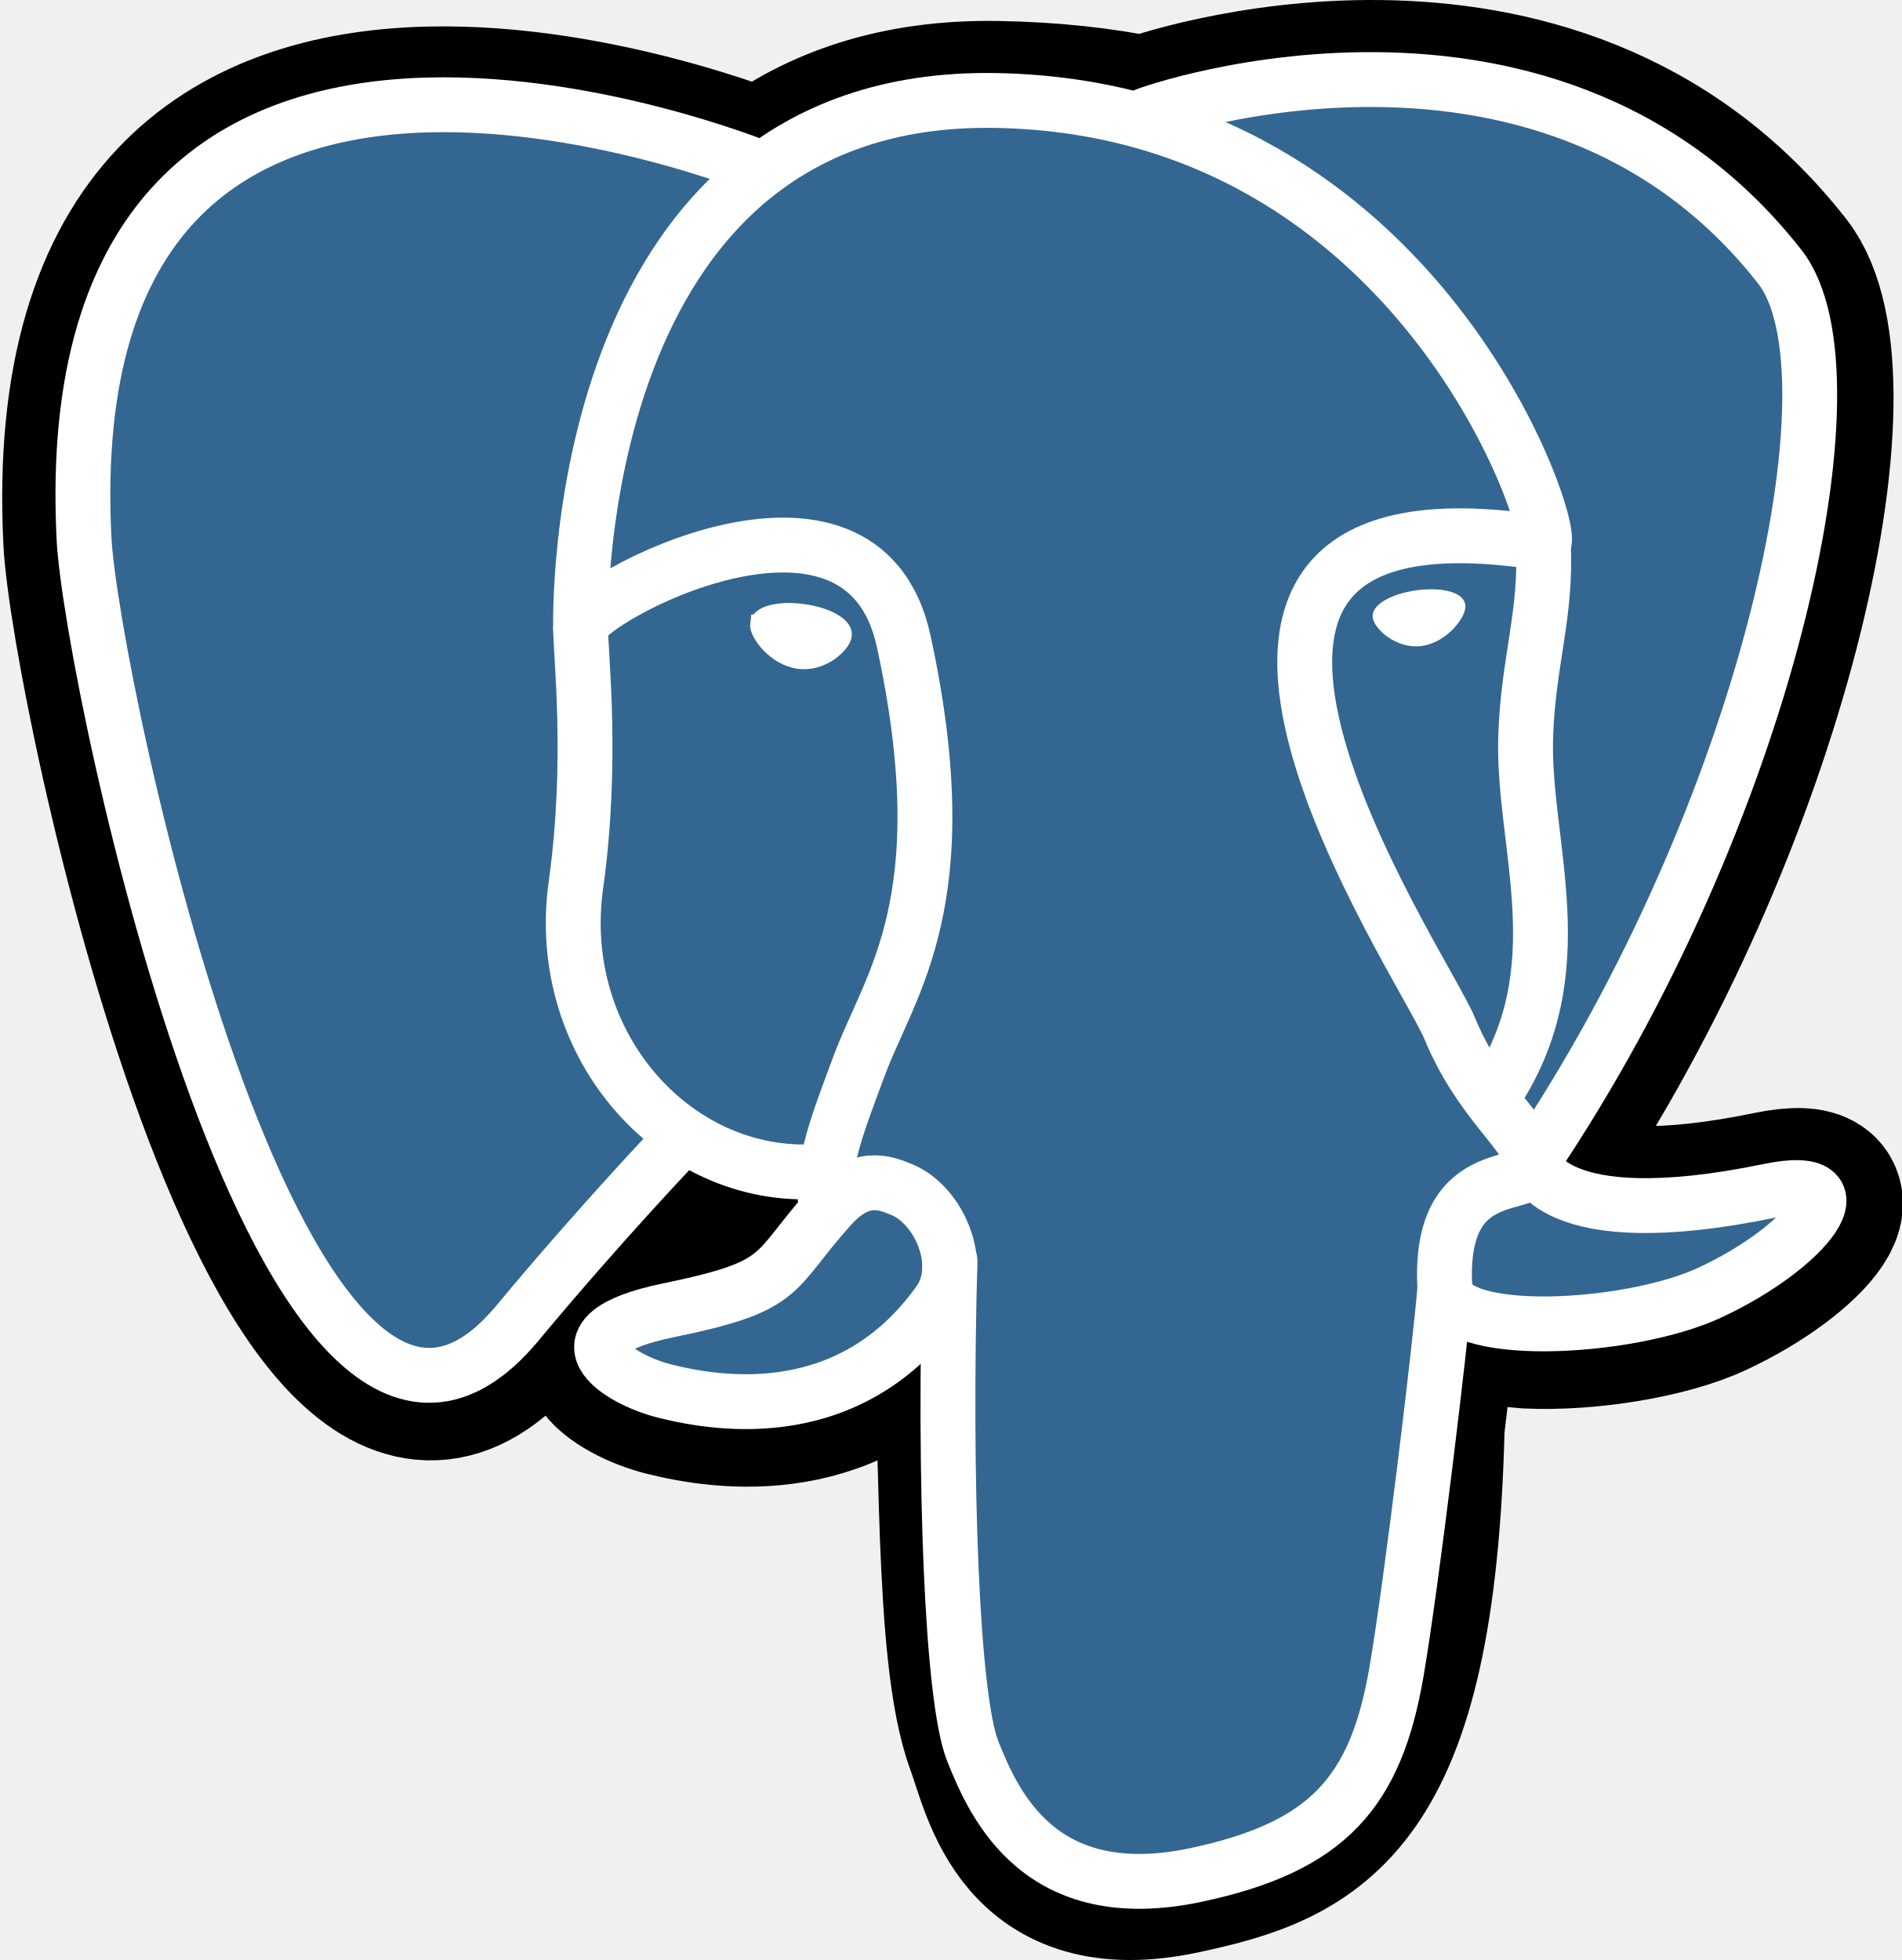
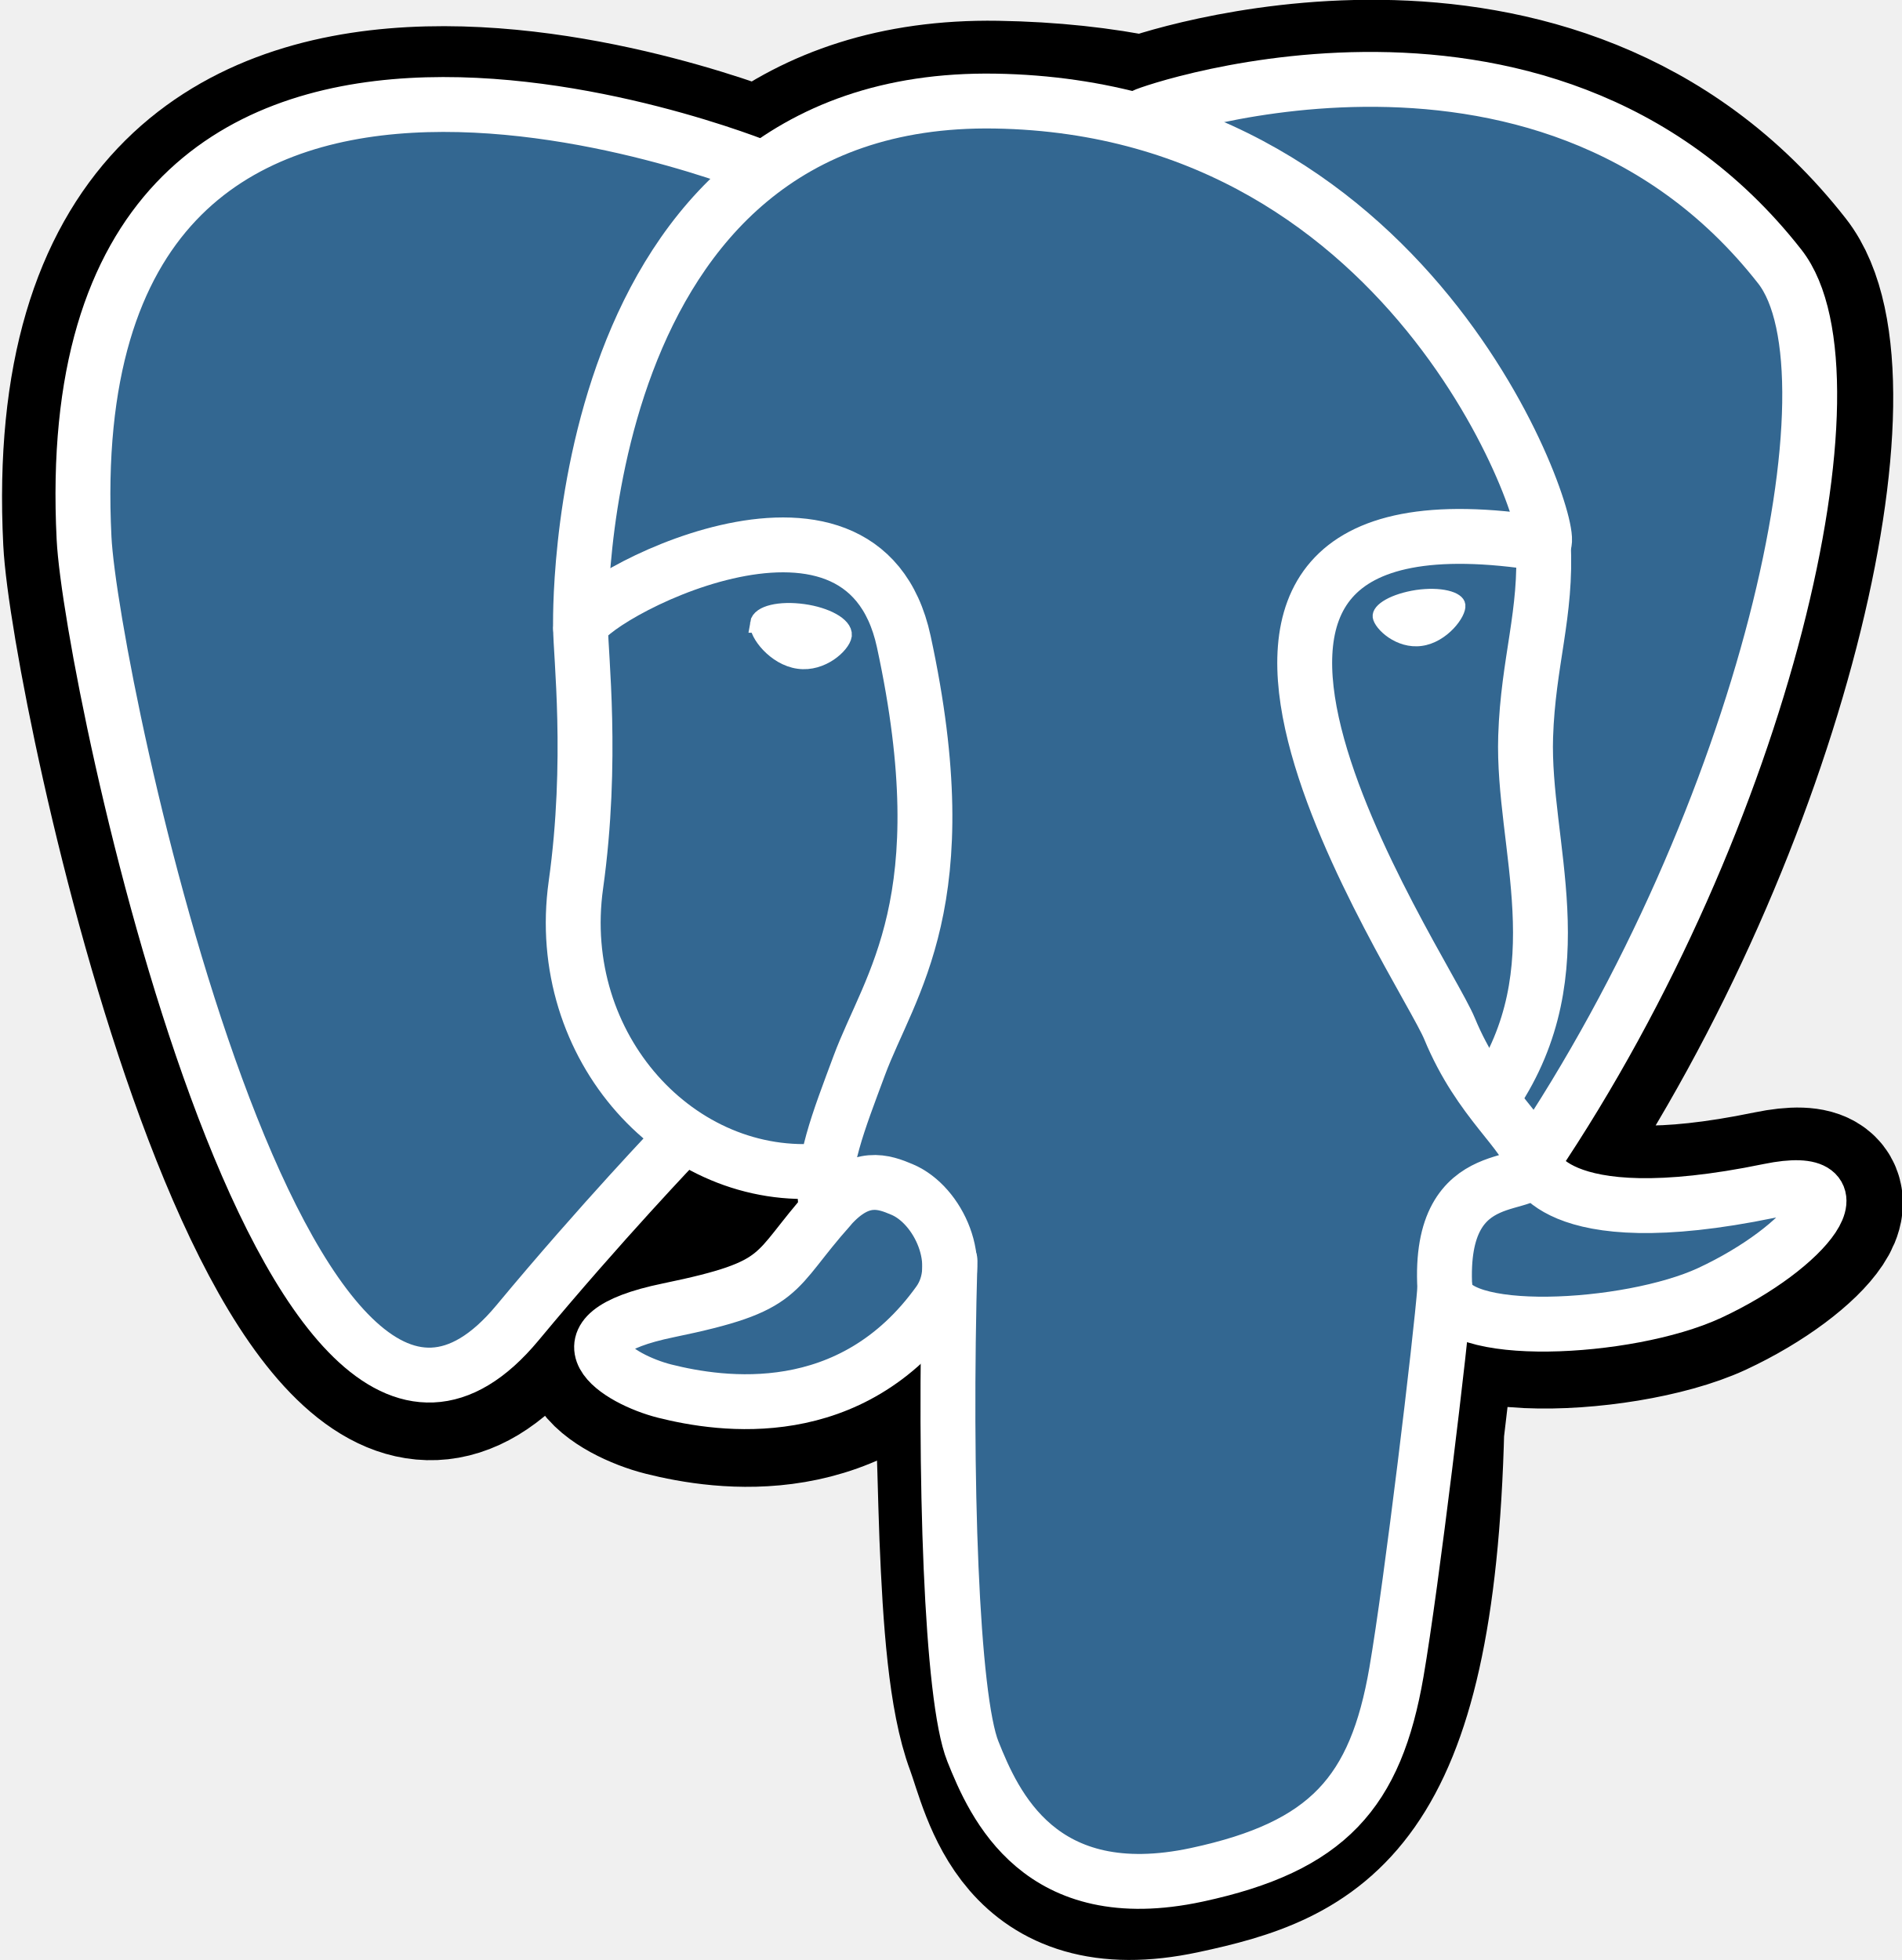
- <svg xmlns="http://www.w3.org/2000/svg" width="432.071pt" height="445.383pt" viewBox="0 0 432.071 445.383" xml:space="preserve">
-   <g id="orginal" style="fill-rule:nonzero;clip-rule:nonzero;stroke:#000000;stroke-miterlimit:4;">
- 	</g>
-   <g id="Layer_x0020_3" style="fill-rule:nonzero;clip-rule:nonzero;fill:none;stroke:#FFFFFF;stroke-width:12.465;stroke-linecap:round;stroke-linejoin:round;stroke-miterlimit:4;">
-     <path style="fill:#000000;stroke:#000000;stroke-width:37.395;stroke-linecap:butt;stroke-linejoin:miter;" d="M323.205,324.227c2.833-23.601,1.984-27.062,19.563-23.239l4.463,0.392c13.517,0.615,31.199-2.174,41.587-7c22.362-10.376,35.622-27.7,13.572-23.148c-50.297,10.376-53.755-6.655-53.755-6.655c53.111-78.803,75.313-178.836,56.149-203.322    C352.514-5.534,262.036,26.049,260.522,26.869l-0.482,0.089c-9.938-2.062-21.06-3.294-33.554-3.496c-22.761-0.374-40.032,5.967-53.133,15.904c0,0-161.408-66.498-153.899,83.628c1.597,31.936,45.777,241.655,98.47,178.31    c19.259-23.163,37.871-42.748,37.871-42.748c9.242,6.14,20.307,9.272,31.912,8.147l0.897-0.765c-0.281,2.876-0.157,5.689,0.359,9.019c-13.572,15.167-9.584,17.83-36.723,23.416c-27.457,5.659-11.326,15.734-0.797,18.367c12.768,3.193,42.305,7.716,62.268-20.224    l-0.795,3.188c5.325,4.26,4.965,30.619,5.72,49.452c0.756,18.834,2.017,36.409,5.856,46.771c3.839,10.36,8.369,37.05,44.036,29.406c29.809-6.388,52.6-15.582,54.677-101.107" />
-     <path style="fill:#336791;stroke:none;" d="M402.395,271.23c-50.302,10.376-53.76-6.655-53.76-6.655c53.111-78.808,75.313-178.843,56.153-203.326c-52.27-66.785-142.752-35.2-144.262-34.38l-0.486,0.087c-9.938-2.063-21.06-3.292-33.56-3.496c-22.761-0.373-40.026,5.967-53.127,15.902    c0,0-161.411-66.495-153.904,83.63c1.597,31.938,45.776,241.657,98.471,178.312c19.26-23.163,37.869-42.748,37.869-42.748c9.243,6.14,20.308,9.272,31.908,8.147l0.901-0.765c-0.28,2.876-0.152,5.689,0.361,9.019c-13.575,15.167-9.586,17.83-36.723,23.416    c-27.459,5.659-11.328,15.734-0.796,18.367c12.768,3.193,42.307,7.716,62.266-20.224l-0.796,3.188c5.319,4.26,9.054,27.711,8.428,48.969c-0.626,21.259-1.044,35.854,3.147,47.254c4.191,11.4,8.368,37.05,44.042,29.406c29.809-6.388,45.256-22.942,47.405-50.555    c1.525-19.631,4.976-16.729,5.194-34.28l2.768-8.309c3.192-26.611,0.507-35.196,18.872-31.203l4.463,0.392c13.517,0.615,31.208-2.174,41.591-7c22.358-10.376,35.618-27.7,13.573-23.148z" />
-     <path d="M215.866,286.484c-1.385,49.516,0.348,99.377,5.193,111.495c4.848,12.118,15.223,35.688,50.9,28.045c29.806-6.39,40.651-18.756,45.357-46.051c3.466-20.082,10.148-75.854,11.005-87.281" />
-     <path d="M173.104,38.256c0,0-161.521-66.016-154.012,84.109c1.597,31.938,45.779,241.664,98.473,178.316c19.256-23.166,36.671-41.335,36.671-41.335" />
-     <path d="M260.349,26.207c-5.591,1.753,89.848-34.889,144.087,34.417c19.159,24.484-3.043,124.519-56.153,203.329" />
-     <path style="stroke-linejoin:bevel;" d="M348.282,263.953c0,0,3.461,17.036,53.764,6.653c22.04-4.552,8.776,12.774-13.577,23.155c-18.345,8.514-59.474,10.696-60.146-1.069c-1.729-30.355,21.647-21.133,19.96-28.739c-1.525-6.85-11.979-13.573-18.894-30.338    c-6.037-14.633-82.796-126.849,21.287-110.183c3.813-0.789-27.146-99.002-124.553-100.599c-97.385-1.597-94.19,119.762-94.19,119.762" />
-     <path d="M188.604,274.334c-13.577,15.166-9.584,17.829-36.723,23.417c-27.459,5.66-11.326,15.733-0.797,18.365c12.768,3.195,42.307,7.718,62.266-20.229c6.078-8.509-0.036-22.086-8.385-25.547c-4.034-1.671-9.428-3.765-16.361,3.994z" />
-     <path d="M187.715,274.069c-1.368-8.917,2.93-19.528,7.536-31.942c6.922-18.626,22.893-37.255,10.117-96.339c-9.523-44.029-73.396-9.163-73.436-3.193c-0.039,5.968,2.889,30.26-1.067,58.548c-5.162,36.913,23.488,68.132,56.479,64.938" />
-     <path style="fill:#FFFFFF;stroke-width:4.155;stroke-linecap:butt;stroke-linejoin:miter;" d="M172.517,141.7c-0.288,2.039,3.733,7.48,8.976,8.207c5.234,0.73,9.714-3.522,9.998-5.559c0.284-2.039-3.732-4.285-8.977-5.015c-5.237-0.731-9.719,0.333-9.996,2.367z" />
-     <path style="fill:#FFFFFF;stroke-width:2.078;stroke-linecap:butt;stroke-linejoin:miter;" d="M331.941,137.543c0.284,2.039-3.732,7.48-8.976,8.207c-5.238,0.73-9.718-3.522-10.005-5.559c-0.277-2.039,3.74-4.285,8.979-5.015c5.239-0.73,9.718,0.333,10.002,2.368z" />
-     <path d="M350.676,123.432c0.863,15.994-3.445,26.888-3.988,43.914c-0.804,24.748,11.799,53.074-7.191,81.435" />
-     <path style="stroke-width:3;" d="M0,60.232" />
+ <svg xmlns="http://www.w3.org/2000/svg" width="576.09" height="593.84" viewBox="0 0 432.07 445.38">
+   <g fill="none" stroke="#FFF" stroke-width="12.47" stroke-linecap="round" stroke-linejoin="round">
+     <path fill="#000" stroke="#000" stroke-width="37.4" d="M323.2 324.23c2.84-23.6 2-27.07 19.57-23.24l4.46.3c13.52.6 31.2-2.2 41.6-7 22.35-10.4 35.6-27.7 13.56-23.18-50.3 10.4-53.8-6.65-53.8-6.65 53.1-78.8 75.3-178.84 56.1-203.3C352.5-5.58 262 26.02 260.5 26.82l-.48.1c-9.94-2.05-21.06-3.3-33.55-3.5-22.78-.36-40.05 5.98-53.15 15.9 0 0-161.4-66.5-153.9 83.64 1.6 31.93 45.78 241.65 98.47 178.3 19.2-23.16 37.8-42.74 37.8-42.74 9.22 6.14 20.3 9.27 31.9 8.14l.9-.76c-.3 2.9-.17 5.7.34 9.08-13.57 15.16-9.58 17.83-36.7 23.4-27.46 5.67-11.3 15.75-.8 18.38 12.8 3.2 42.3 7.73 62.3-20.2l-.8 3.17c5.3 4.26 4.95 30.6 5.7 49.46.76 18.8 2 36.4 5.86 46.72 3.84 10.37 8.37 37.06 44.04 29.4 29.8-6.37 52.6-15.57 54.7-101.1" stroke-linecap="butt" stroke-linejoin="miter" />
+     <path fill="#336791" stroke="none" d="M402.4 271.23c-50.3 10.38-53.76-6.66-53.76-6.66 53.1-78.8 75.3-178.84 56.15-203.32-52.3-66.8-142.8-35.2-144.3-34.38l-.5.1c-10-2.08-21.1-3.3-33.6-3.5-22.78-.38-40.05 5.96-53.15 15.9 0 0-161.4-66.5-153.9 83.62 1.6 31.9 45.8 241.6 98.47 178.3 19.26-23.2 37.87-42.8 37.87-42.8 9.23 6.1 20.3 9.22 31.9 8.1l.9-.78c-.28 2.87-.15 5.7.36 9.02-13.56 15.15-9.6 17.82-36.7 23.4-27.45 5.66-11.32 15.74-.8 18.37 12.78 3.2 42.3 7.75 62.28-20.2l-.8 3.2c5.3 4.26 9.03 27.7 8.4 48.97-.62 21.26-1.04 35.86 3.15 47.26 4.2 11.4 8.37 37.05 44.05 29.4 29.8-6.38 45.26-22.94 47.4-50.55 1.54-19.63 5-16.73 5.2-34.28l2.77-8.3c3.2-26.63.5-35.2 18.87-31.2l4.46.37c13.5.6 31.2-2.17 41.6-7 22.34-10.37 35.6-27.7 13.55-23.14z" />
+     <path d="M215.87 286.48c-1.4 49.52.34 99.38 5.2 111.5 4.84 12.12 15.2 35.7 50.9 28.04 29.8-6.4 40.64-18.75 45.35-46.05 3.46-20.08 10.14-75.85 11-87.28M173.1 38.2s-161.52-66.02-154 84.1c1.6 31.94 45.77 241.67 98.47 178.32 19.25-23.17 36.67-41.33 36.67-41.33m106.1-233.1c-5.6 1.7 89.86-34.9 144.1 34.4 19.15 24.5-3.05 124.5-56.16 203.3" />
+     <path d="M348.28 263.95s3.46 17.04 53.77 6.66c22.04-4.5 8.77 12.8-13.58 23.2-18.35 8.5-59.48 10.7-60.15-1-1.73-30.35 21.65-21.13 19.96-28.74-1.52-6.85-11.98-13.57-18.9-30.34-6.03-14.6-82.8-126.82 21.3-110.16 3.8-.8-27.15-99-124.56-100.6-97.38-1.6-94.2 119.74-94.2 119.74" stroke-linejoin="bevel" />
+     <path d="M188.6 274.33c-13.57 15.17-9.58 17.83-36.72 23.42-27.46 5.66-11.32 15.73-.8 18.37 12.77 3.2 42.3 7.7 62.27-20.23 6.08-8.6-.04-22.1-8.38-25.6-4.04-1.7-9.43-3.8-16.37 4z" />
+     <path d="M187.72 274.07c-1.37-8.92 2.93-19.53 7.53-31.94 6.92-18.63 22.9-37.26 10.12-96.34-9.53-44.1-73.4-9.2-73.44-3.2-.04 5.9 2.9 30.2-1.07 58.5-5.16 36.9 23.5 68.1 56.48 64.9" />
+     <path fill="#FFF" stroke-width="4.16" d="M172.52 141.7c-.3 2.04 3.73 7.48 8.97 8.2 5.2.74 9.7-3.52 10-5.55.2-2.04-3.8-4.3-9-5.02-5.3-.73-9.7.34-10 2.37z" stroke-linecap="butt" stroke-linejoin="miter" />
+     <path fill="#FFF" stroke-width="2.08" d="M331.94 137.54c.28 2.04-3.73 7.48-8.98 8.2-5.23.74-9.7-3.5-10-5.55-.28-2.1 3.74-4.3 8.98-5.1 5.24-.76 9.72.3 10 2.33z" stroke-linecap="butt" stroke-linejoin="miter" />
+     <path d="M350.68 123.43c.86 16-3.45 26.9-4 43.92-.8 24.74 11.8 53.07-7.18 81.43" />
  </g>
</svg>
